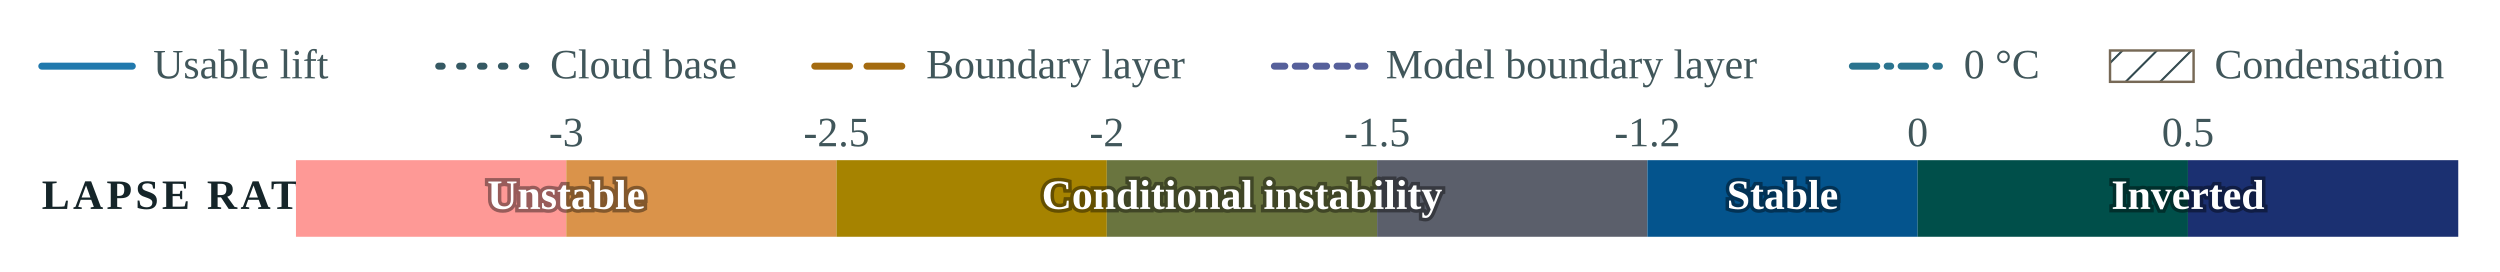
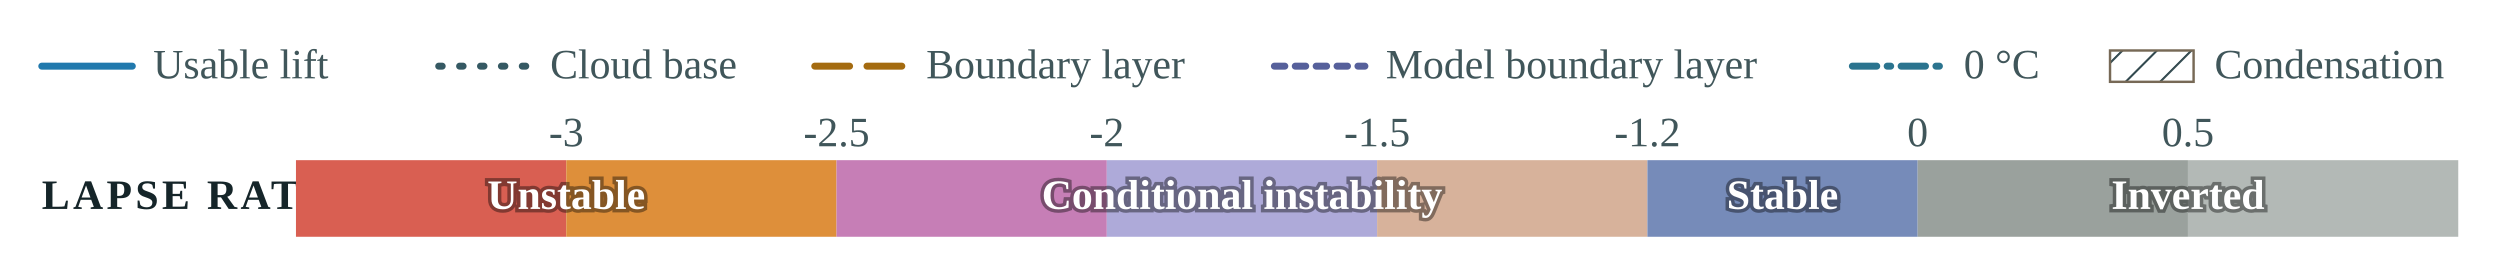
<svg xmlns="http://www.w3.org/2000/svg" viewBox="0 0 718 78" role="img" aria-label="Windgram key: line styles for Usable lift, Cloud base, Boundary layer, Model boundary layer, 0 °C, Condensation and the lapse-rate stability ramp." class="wg wg-key">
  <style>
.wg text { font-family: var(--wg-font, "IBM Plex Sans", ui-sans-serif, system-ui, sans-serif); }
.wg .wg-mono { font-family: var(--wg-font-mono, "IBM Plex Mono", ui-monospace, monospace); }
.wg-frame { fill: var(--wg-surface, #fffdf8); stroke: var(--wg-rule, #776956); }
.wg-strip-frame { fill: var(--wg-strip-bg, #f2f4f1); stroke: var(--wg-rule, #776956); }
.wg-gridline { stroke: var(--wg-rule, #776956); }
.wg-hourline { stroke: var(--wg-ink, #152529); }
.wg-text { fill: var(--wg-ink, #152529); }
.wg-text-soft { fill: var(--wg-ink-soft, #2f454a); }
.wg-text-mute { fill: var(--wg-ink-mute, #40565a); }
.wg-strip-name { fill: var(--wg-ink, #152529); font-size: var(--wg-text-strip-name, 10.5px); font-weight: 700; }
.wg-strip-unit { fill: var(--wg-ink-mute, #40565a); font-size: var(--wg-text-strip-unit, 9.5px); }
.wg-strip-scale { fill: var(--wg-ink-mute, #40565a); font-size: var(--wg-text-strip-scale, 8px); }
.wg-tick { fill: var(--wg-ink-mute, #40565a); font-size: var(--wg-text-tick, 10.5px); }
.wg-hour-tick { fill: var(--wg-ink-mute, #40565a); font-size: var(--wg-text-hour-tick, 11px); }
.wg-series-label { font-size: var(--wg-text-series-label, 10.5px); font-weight: 700; }
.wg-launch-label { fill: var(--wg-ink, #152529); font-size: var(--wg-text-launch, 10.5px); font-weight: 600; }
.wg-surface-temp { fill: var(--wg-temp, #913b0c); font-size: var(--wg-text-surface-temp, 9.5px); font-weight: 700; }
.wg-haloed-text { stroke: var(--wg-halo-text, var(--wg-halo, #fffdf8)); paint-order: stroke; }
- .wg-halo { stroke: var(--wg-halo-series, var(--wg-halo, #fffdf8)); }
+ .wg-halo { stroke: var(--wg-halo-series, transparent); }
.wg-selected-column { fill: var(--wg-accent, #913b0c); opacity: 0.05; }
.wg-selected-line { stroke: var(--wg-accent, #913b0c); }
.wg-launch-line { stroke: var(--wg-ink, #152529); }
.wg-strip-pressure { stroke: var(--wg-pressure, #963f36); }
.wg-strip-pressure-area, .wg-strip-pressure-band { fill: var(--wg-pressure, #963f36); }
.wg-strip-precipitation { stroke: var(--wg-rain, #207a83); }
.wg-strip-precipitation-area, .wg-strip-precipitation-band { fill: var(--wg-rain, #207a83); }
.wg-strip-cloudCover { stroke: var(--wg-cloud, #5b6969); }
.wg-strip-cloudCover-area, .wg-strip-cloudCover-band { fill: var(--wg-cloud, #5b6969); }
.wg-strip-thermalStrength { stroke: var(--wg-lift, #9a7500); }
.wg-strip-thermalStrength-area, .wg-strip-thermalStrength-band { fill: var(--wg-lift, #9a7500); }
.wg-strip-buoyancyShear { stroke: var(--wg-bs, #6d597a); }
.wg-strip-buoyancyShear-area, .wg-strip-buoyancyShear-band { fill: var(--wg-bs, #6d597a); }
.wg-strip-cape { stroke: var(--wg-cape, #8a4a08); }
.wg-strip-cape-area, .wg-strip-cape-band { fill: var(--wg-cape, #8a4a08); }
.wg-cape-calm { fill: var(--wg-cape-calm, #dde3d5); opacity: 0.6; }
.wg-cape-watch { fill: var(--wg-cape-watch, #e7c46c); opacity: 0.6; }
.wg-cape-risk { fill: var(--wg-cape-risk, #d98243); opacity: 0.6; }
.wg-cape-severe { fill: var(--wg-cape-severe, #c04f3a); opacity: 0.6; }
.wg-cape-capped { opacity: 0.28; }
.wg-cloud-cell { fill: var(--wg-cloud, #5b6969); }
.wg-strip-row-label { fill: var(--wg-ink-mute, #40565a); font-size: var(--wg-text-row-tag, 7.5px); }
.wg-gust { fill: var(--wg-gust, #355963); font-size: var(--wg-text-gust, 9.5px); font-weight: 700; }
.wg-series-pbl { stroke: var(--wg-pbl, #56609b); }
.wg-series-pbl-band { fill: var(--wg-pbl, #56609b); opacity: 0.16; }
- .wg-stab-very-unstable { fill: var(--wg-stab-very-unstable, #fe9996); }
- .wg-stab-unstable { fill: var(--wg-stab-unstable, #da934a); }
- .wg-stab-conditional-strong { fill: var(--wg-stab-conditional-strong, #a68300); }
- .wg-stab-conditional { fill: var(--wg-stab-conditional, #6a753f); }
- .wg-stab-near-neutral { fill: var(--wg-stab-near-neutral, #5b5f6b); }
- .wg-stab-stable { fill: var(--wg-stab-stable, #04548d); }
- .wg-stab-inverted { fill: var(--wg-stab-inverted, #004f4a); }
- .wg-stab-strong-inversion { fill: var(--wg-stab-strong-inversion, #1b3071); }
+ .wg-stab-very-unstable { fill: var(--wg-stab-very-unstable, #d95f52); }
+ .wg-stab-unstable { fill: var(--wg-stab-unstable, #de8f3a); }
+ .wg-stab-conditional-strong { fill: var(--wg-stab-conditional-strong, #c67eb6); }
+ .wg-stab-conditional { fill: var(--wg-stab-conditional, #aeaad9); }
+ .wg-stab-near-neutral { fill: var(--wg-stab-near-neutral, #d7b29b); }
+ .wg-stab-stable { fill: var(--wg-stab-stable, #768bb9); }
+ .wg-stab-inverted { fill: var(--wg-stab-inverted, #9aa19d); }
+ .wg-stab-strong-inversion { fill: var(--wg-stab-strong-inversion, #b3b9b6); }
.wg-cloud-hatch-line { stroke: var(--wg-ink-soft, #2f454a); }
.wg-cloud-medium { fill: var(--wg-cloud, #5b6969); opacity: 0.22; }
.wg-cloud-light { fill: var(--wg-cloud, #5b6969); opacity: 0.1; }
.wg-ti-weak { fill: var(--wg-ti-weak, #f4e3c0); opacity: 0.55; }
.wg-ti-fair { fill: var(--wg-ti-fair, #ecc57e); opacity: 0.55; }
.wg-ti-good { fill: var(--wg-ti-good, #de9b4e); opacity: 0.55; }
.wg-ti-strong { fill: var(--wg-ti-strong, #c96a33); opacity: 0.55; }
.wg-shear-light { fill: var(--wg-shear-light, #cfc3de); opacity: 0.5; }
.wg-shear-moderate { fill: var(--wg-shear-moderate, #a58ec4); opacity: 0.5; }
.wg-shear-strong { fill: var(--wg-shear-strong, #7b5ea7); opacity: 0.5; }
.wg-rh-60 { fill: var(--wg-rh-60, #d3e0e3); opacity: 0.5; }
.wg-rh-80 { fill: var(--wg-rh-80, #a9c7cf); opacity: 0.5; }
.wg-rh-95 { fill: var(--wg-rh-95, #7fadbb); opacity: 0.5; }
.wg-omega-lift { fill: var(--wg-omega-lift, #8dc2a0); opacity: 0.4; }
.wg-omega-lift-strong { fill: var(--wg-omega-lift-strong, #56a377); opacity: 0.5; }
.wg-omega-sink { fill: var(--wg-omega-sink, #d3a68f); opacity: 0.4; }
.wg-omega-sink-strong { fill: var(--wg-omega-sink-strong, #bd7d5c); opacity: 0.5; }
.wg-series-boundary { stroke: var(--wg-boundary, #a46b10); }
.wg-series-boundary-band { fill: var(--wg-boundary, #a46b10); opacity: 0.16; }
.wg-series-cloud-base { stroke: var(--wg-cloud-base, #355963); }
.wg-series-cloud-base-band { fill: var(--wg-cloud-base, #355963); opacity: 0.16; }
.wg-series-usable { stroke: var(--wg-usable, #2179ad); }
.wg-series-usable-band { fill: var(--wg-usable, #2179ad); opacity: 0.16; }
.wg-isotherm { stroke: var(--wg-ink, #152529); }
.wg-isotherm-freezing { stroke: var(--wg-freezing, #2b748f); }
.wg-isotherm-label { fill: var(--wg-ink, #152529); }
.wg-isotherm-label-freezing { fill: var(--wg-freezing, #2b748f); }
.wg-dewpoint-isoline { stroke: var(--wg-dewpoint, #3a7d4f); }
.wg-dewpoint-label { fill: var(--wg-dewpoint, #3a7d4f); }
- .wg-barb { stroke: var(--wg-wind, #355963); }
- .wg-barb-fill { fill: var(--wg-wind, #355963); stroke: var(--wg-wind, #355963); }
- .wg-barb-halo { stroke: var(--wg-halo-barb, var(--wg-halo, #fffdf8)); }
- .wg-barb-fill-halo { fill: var(--wg-halo-barb, var(--wg-halo, #fffdf8)); stroke: var(--wg-halo-barb, var(--wg-halo, #fffdf8)); }
+ .wg-barb { stroke: var(--wg-wind, #ffffff); }
+ .wg-barb-fill { fill: var(--wg-wind, #ffffff); stroke: var(--wg-wind, #ffffff); }
+ .wg-barb-halo { stroke: var(--wg-halo-barb, #355963); }
+ .wg-barb-fill-halo { fill: var(--wg-halo-barb, #355963); stroke: var(--wg-halo-barb, #355963); }
.wg-marker-wing { fill: var(--wg-usable, #2179ad); stroke: var(--wg-usable, #2179ad); }
.wg-marker-cloud { fill: var(--wg-cloud-marker, #f8f3d8); stroke: var(--wg-cloud-base, #355963); }
.wg-marker-halo { fill: var(--wg-halo-marker, var(--wg-halo, #fffdf8)); stroke: var(--wg-halo-marker, var(--wg-halo, #fffdf8)); }
.wg-key-label { fill: var(--wg-ink-mute, #40565a); font-size: var(--wg-text-tick, 10.5px); }
.wg-key-title { fill: var(--wg-ink, #152529); font-size: var(--wg-text-key-title, 9px); font-weight: 700; letter-spacing: 0.08em; }
.wg-key-boundary { fill: var(--wg-ink-mute, #40565a); font-size: var(--wg-text-key-boundary, 8px); }
.wg-key-group { fill: var(--wg-key-group-ink, #ffffff); stroke: var(--wg-key-group-halo, #00000066); paint-order: stroke; font-size: var(--wg-text-key-group, 8px); font-weight: 700; }
.wg-key-band { fill: var(--wg-ink-mute, #40565a); opacity: 0.16; }
.wg-key-frame { fill: none; stroke: var(--wg-rule, #776956); }
</style>
  <defs>
    <pattern id="wg-key-cloud-hatch" width="7" height="7" patternUnits="userSpaceOnUse" patternTransform="rotate(45)">
      <line x1="0" y1="0" x2="0" y2="7" class="wg-cloud-hatch-line" stroke-width="1.2" />
    </pattern>
  </defs>
  <path d="M12 19 H38" class="wg-series-usable" fill="none" stroke-width="2" stroke-linecap="round" />
  <text x="44" y="22.5" class="wg-key-label">Usable lift</text>
  <path d="M126 19 H152" class="wg-series-cloud-base" fill="none" stroke-width="2" stroke-linecap="round" stroke-dasharray="1 5" />
  <text x="158" y="22.5" class="wg-key-label">Cloud base</text>
  <path d="M234 19 H260" class="wg-series-boundary" fill="none" stroke-width="2" stroke-linecap="round" stroke-dasharray="10 5" />
  <text x="266" y="22.5" class="wg-key-label">Boundary layer</text>
  <path d="M366 19 H392" class="wg-series-pbl" fill="none" stroke-width="2" stroke-linecap="round" stroke-dasharray="3 3" />
  <text x="398" y="22.5" class="wg-key-label">Model boundary layer</text>
  <path d="M532 19 H558" class="wg-isotherm wg-isotherm-freezing" fill="none" stroke-width="2" stroke-linecap="round" stroke-dasharray="7 3 1 3" />
  <text x="564" y="22.5" class="wg-key-label">0 °C</text>
  <rect x="606" y="14.5" width="24" height="9" fill="url(#wg-key-cloud-hatch)" />
  <rect x="606" y="14.5" width="24" height="9" class="wg-key-frame" stroke-width="0.7" />
  <text x="636" y="22.5" class="wg-key-label">Condensation</text>
  <g role="img" aria-label="Lapse-rate stability ramp: very unstable at the left through strong inversion at the right; boundary values in °C per 1,000 ft">
    <text x="12" y="60" class="wg-key-title">LAPSE RATE</text>
    <rect x="85" y="46" width="77.63" height="22" class="wg-stab-very-unstable" />
    <rect x="162.63" y="46" width="77.63" height="22" class="wg-stab-unstable" />
    <rect x="240.25" y="46" width="77.63" height="22" class="wg-stab-conditional-strong" />
    <rect x="317.88" y="46" width="77.63" height="22" class="wg-stab-conditional" />
    <rect x="395.5" y="46" width="77.63" height="22" class="wg-stab-near-neutral" />
    <rect x="473.13" y="46" width="77.63" height="22" class="wg-stab-stable" />
    <rect x="550.75" y="46" width="77.63" height="22" class="wg-stab-inverted" />
    <rect x="628.38" y="46" width="77.63" height="22" class="wg-stab-strong-inversion" />
    <text x="162.63" y="42" text-anchor="middle" class="wg-key-boundary wg-mono">-3</text>
    <text x="240.25" y="42" text-anchor="middle" class="wg-key-boundary wg-mono">-2.5</text>
    <text x="317.88" y="42" text-anchor="middle" class="wg-key-boundary wg-mono">-2</text>
    <text x="395.5" y="42" text-anchor="middle" class="wg-key-boundary wg-mono">-1.5</text>
    <text x="473.13" y="42" text-anchor="middle" class="wg-key-boundary wg-mono">-1.2</text>
    <text x="550.75" y="42" text-anchor="middle" class="wg-key-boundary wg-mono">0</text>
    <text x="628.38" y="42" text-anchor="middle" class="wg-key-boundary wg-mono">0.5</text>
    <text x="162.63" y="60" text-anchor="middle" class="wg-key-group" stroke-width="2">Unstable</text>
    <text x="356.69" y="60" text-anchor="middle" class="wg-key-group" stroke-width="2">Conditional instability</text>
    <text x="511.94" y="60" text-anchor="middle" class="wg-key-group" stroke-width="2">Stable</text>
    <text x="628.38" y="60" text-anchor="middle" class="wg-key-group" stroke-width="2">Inverted</text>
  </g>
</svg>
